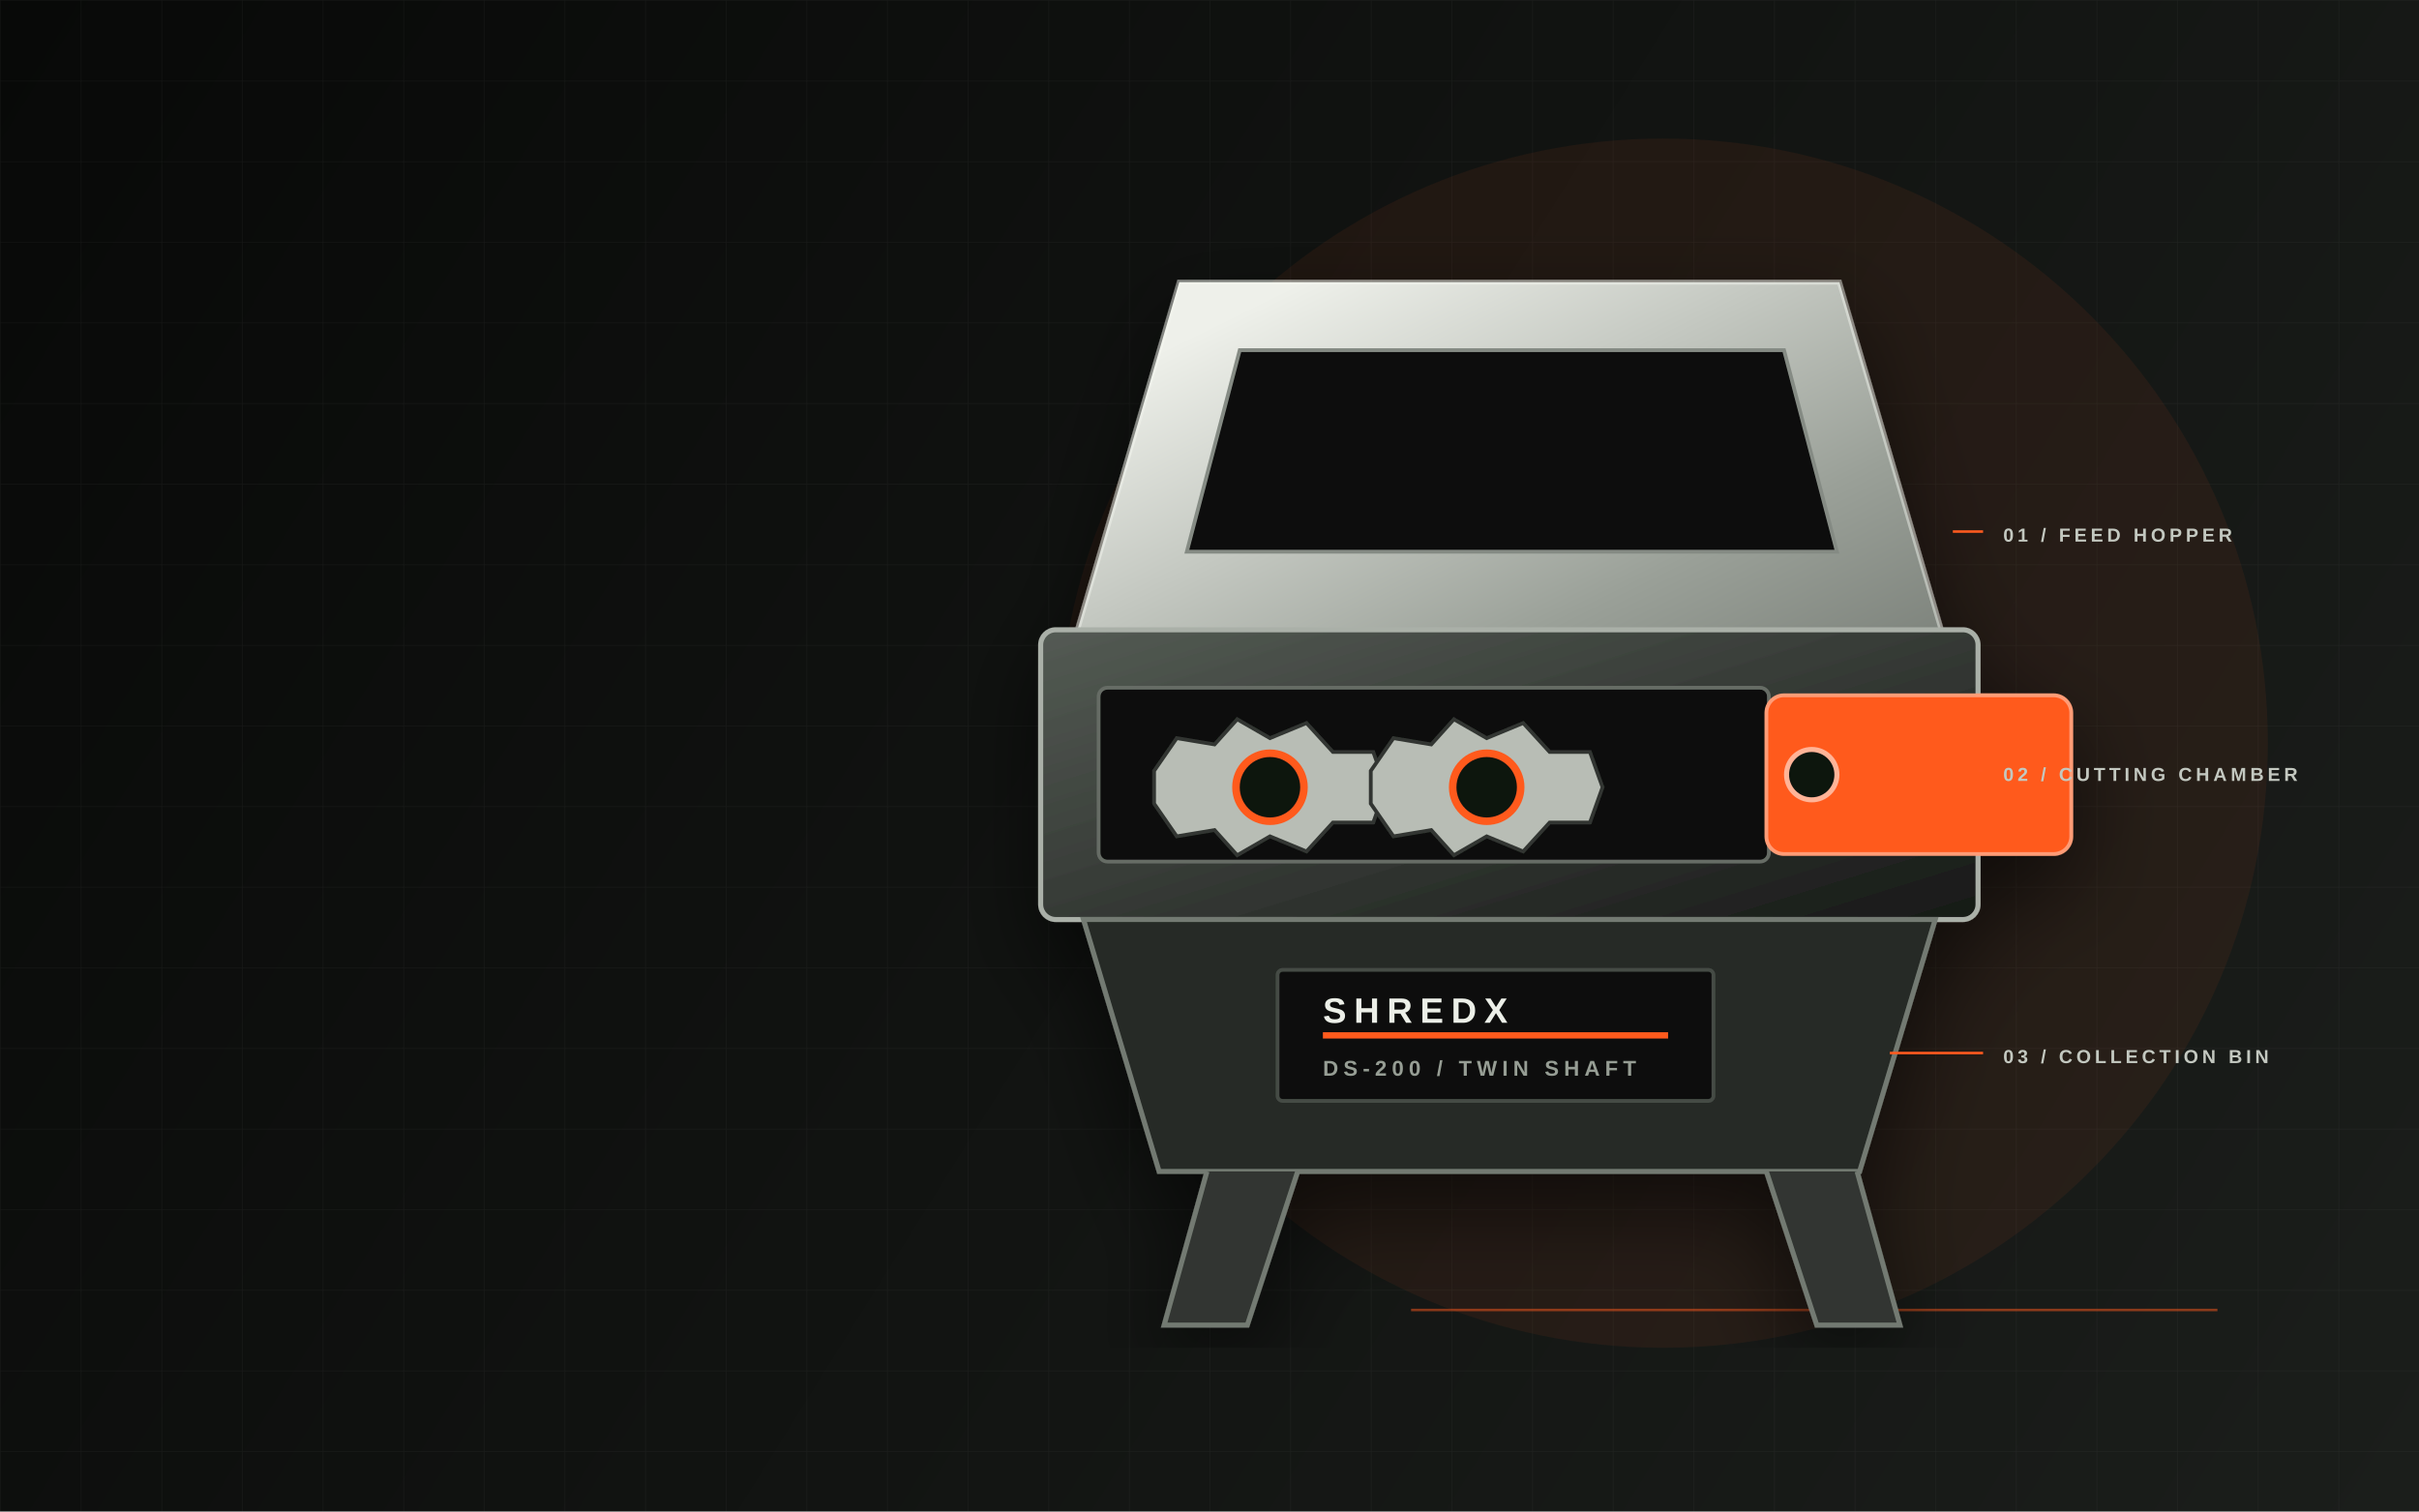
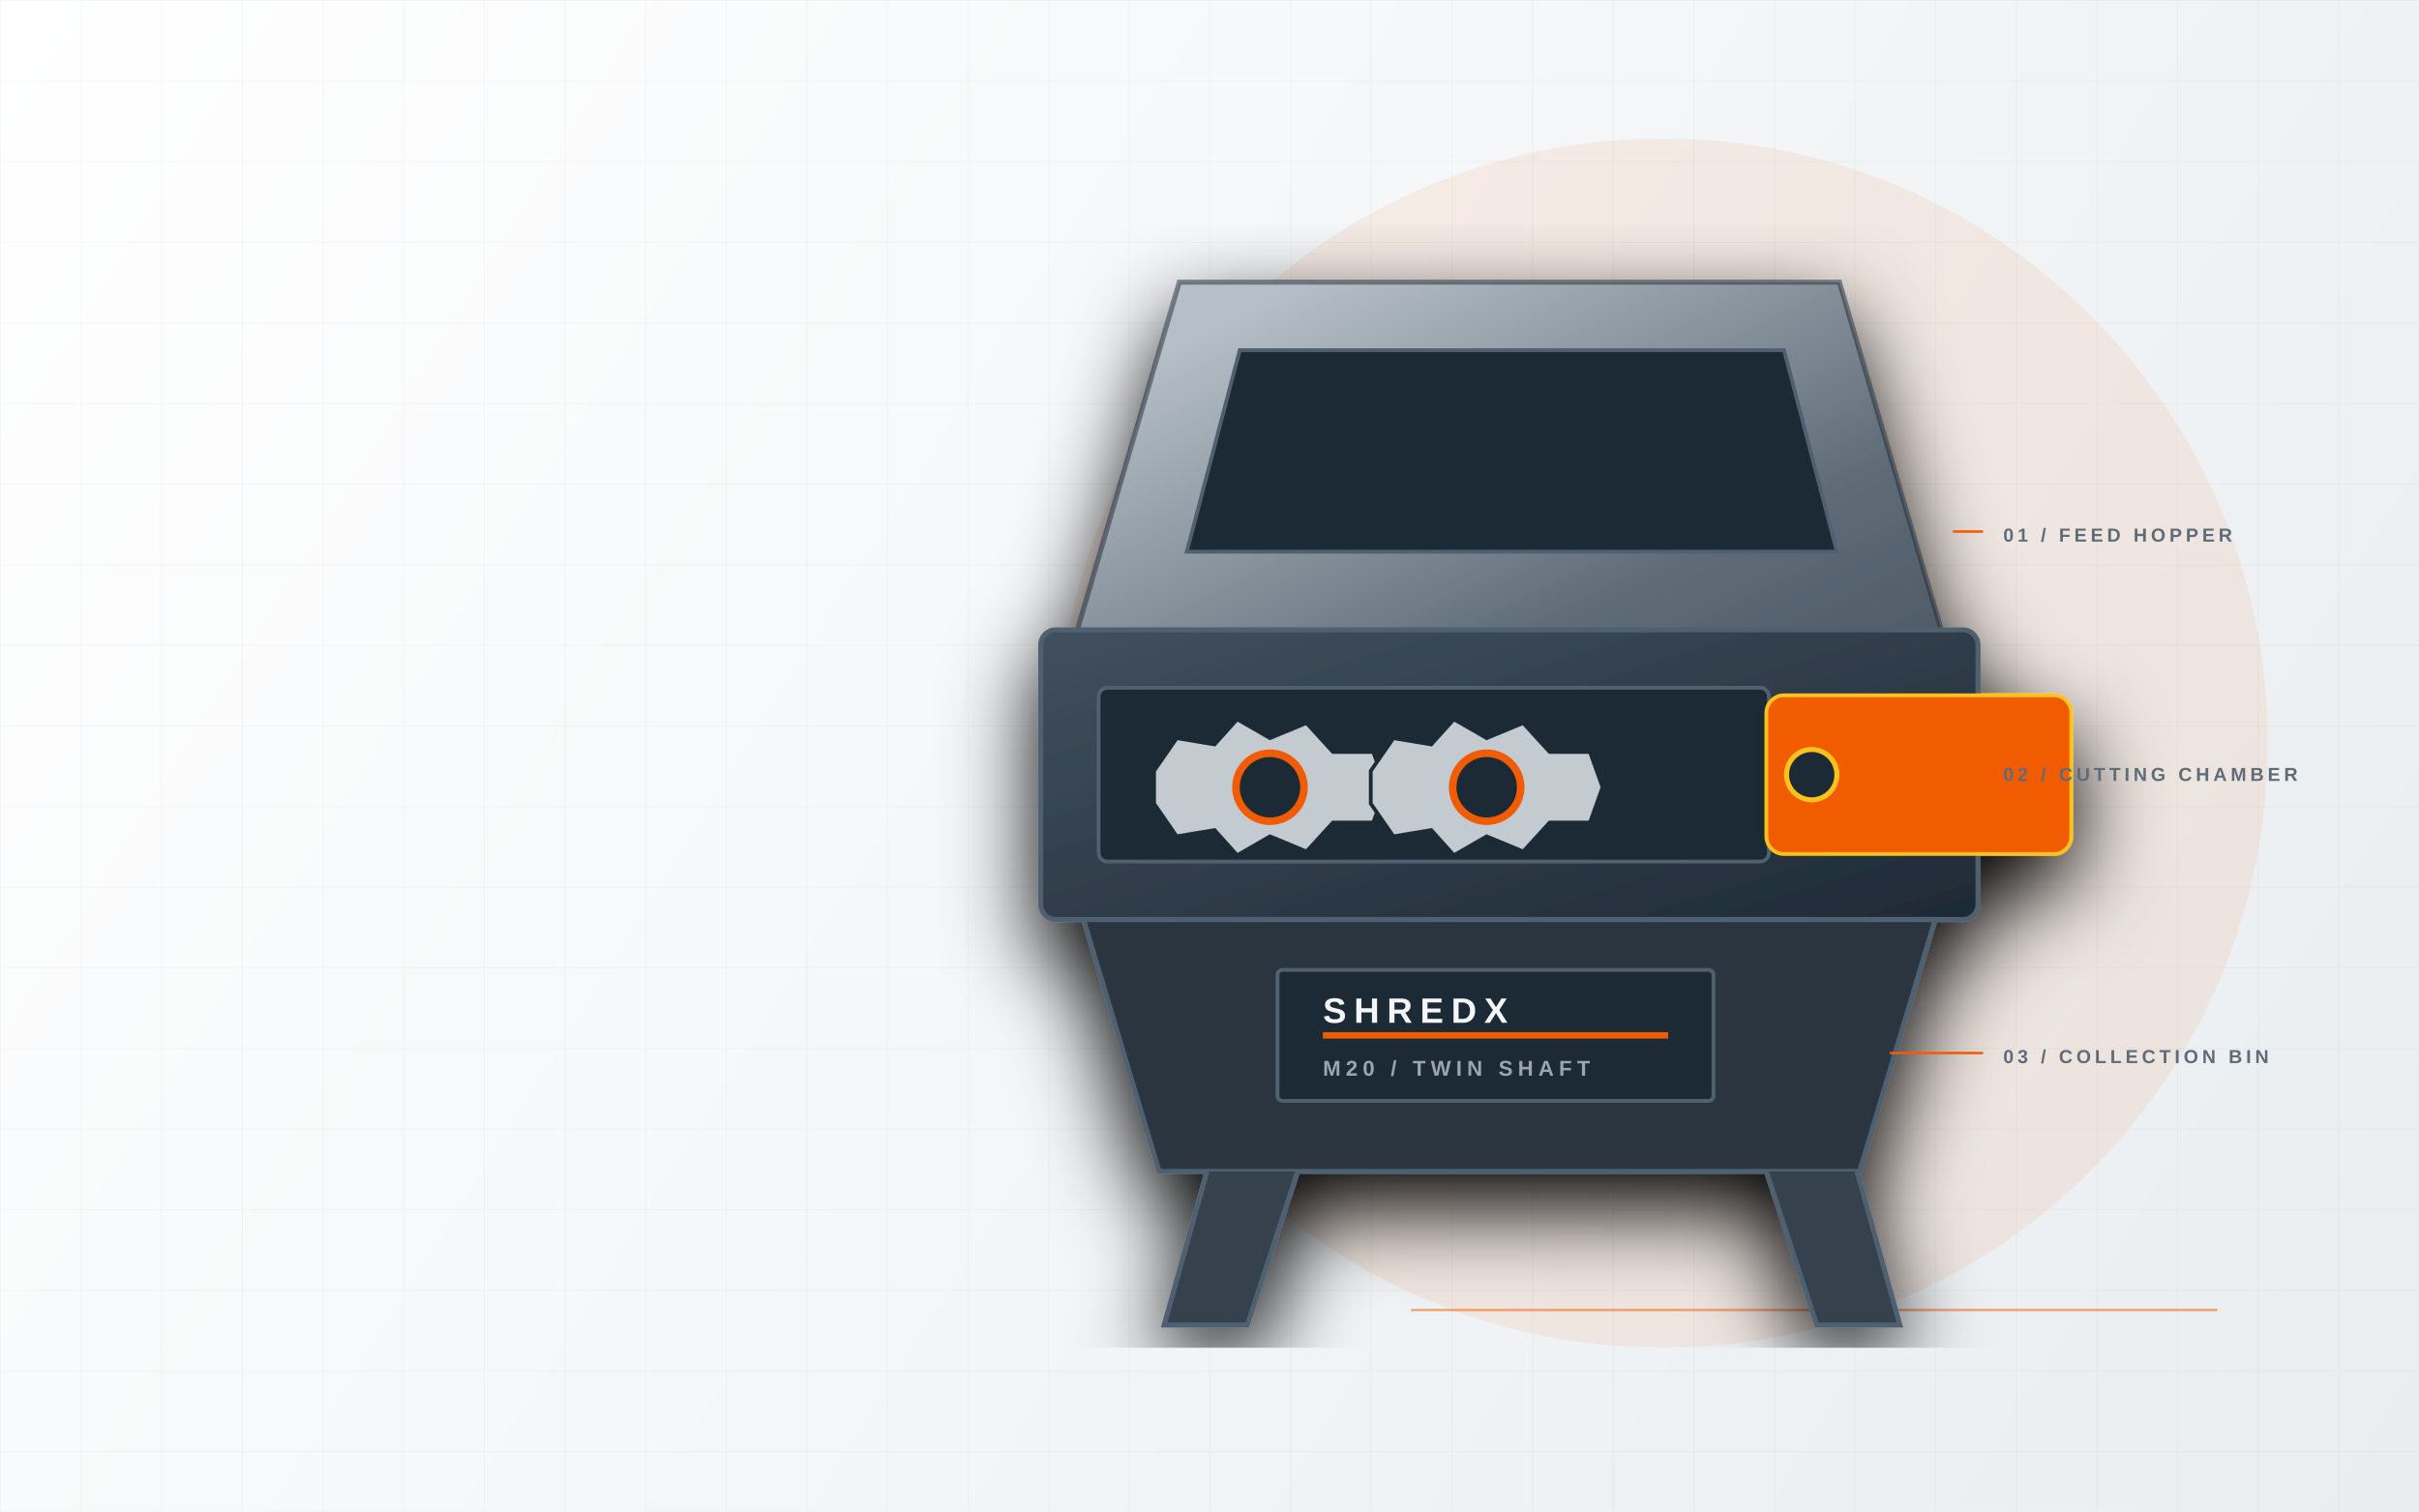
<svg xmlns="http://www.w3.org/2000/svg" width="1920" height="1200" viewBox="0 0 1920 1200" fill="none">
  <defs>
    <linearGradient id="bg" x1="0" y1="0" x2="1920" y2="1200" gradientUnits="userSpaceOnUse">
-       <stop stop-color="#080908" />
-       <stop offset="1" stop-color="#1B1E1B" />
+       <stop stop-color="#FFFFFF" />
+       <stop offset="1" stop-color="#E9EDF0" />
    </linearGradient>
    <linearGradient id="steel" x1="1040" y1="220" x2="1390" y2="930" gradientUnits="userSpaceOnUse">
-       <stop stop-color="#EEF0EA" />
-       <stop offset="0.42" stop-color="#9AA098" />
-       <stop offset="1" stop-color="#424742" />
+       <stop stop-color="#B6BFC7" />
+       <stop offset="0.42" stop-color="#5F6C78" />
+       <stop offset="1" stop-color="#2B3640" />
    </linearGradient>
    <linearGradient id="darkSteel" x1="0" y1="0" x2="1" y2="1">
-       <stop stop-color="#545B54" />
-       <stop offset="1" stop-color="#171917" />
+       <stop stop-color="#41505E" />
+       <stop offset="1" stop-color="#1E2A36" />
    </linearGradient>
    <filter id="shadow" x="690" y="150" width="1050" height="920" filterUnits="userSpaceOnUse">
      <feGaussianBlur in="SourceAlpha" stdDeviation="35" />
      <feOffset dy="28" />
-       <feColorMatrix values="0 0 0 0 0 0 0 0 0 0 0 0 0 0 0 0 0 0 .58 0" />
+       <feColorMatrix values="0 0 0 0 .12 0 0 0 .16 0 0 0 .21 0 0 0 .4 0" />
      <feBlend in="SourceGraphic" />
    </filter>
    <pattern id="grid" width="64" height="64" patternUnits="userSpaceOnUse">
-       <path d="M64 0H0V64" stroke="white" stroke-opacity=".045" />
+       <path d="M64 0H0V64" stroke="#1E2A36" stroke-opacity=".05" />
    </pattern>
  </defs>
  <rect width="1920" height="1200" fill="url(#bg)" />
  <rect width="1920" height="1200" fill="url(#grid)" />
-   <circle cx="1320" cy="590" r="480" fill="#FF5A1F" fill-opacity=".07" />
-   <path d="M1120 1040H1760" stroke="#FF5A1F" stroke-opacity=".5" stroke-width="2" />
+   <circle cx="1320" cy="590" r="480" fill="#F25C05" fill-opacity=".08" />
+   <path d="M1120 1040H1760" stroke="#F25C05" stroke-opacity=".5" stroke-width="2" />
  <g filter="url(#shadow)">
-     <path d="M936 224H1460L1542 504H854L936 224Z" fill="url(#steel)" stroke="#F7F8F3" stroke-opacity=".45" stroke-width="4" />
-     <path d="M984 278H1416L1458 438H942L984 278Z" fill="#0A0B0A" stroke="#858B84" stroke-width="3" />
-     <rect x="826" y="500" width="744" height="230" rx="12" fill="url(#darkSteel)" stroke="#AAB0A8" stroke-width="4" />
-     <rect x="872" y="546" width="532" height="138" rx="7" fill="#0A0B0A" stroke="#666C65" stroke-width="3" />
+     <path d="M936 224H1460L1542 504H854L936 224Z" fill="url(#steel)" stroke="#1E2A36" stroke-opacity=".5" stroke-width="4" />
+     <path d="M984 278H1416L1458 438H942L984 278Z" fill="#1E2A36" stroke="#506170" stroke-width="3" />
+     <rect x="826" y="500" width="744" height="230" rx="12" fill="url(#darkSteel)" stroke="#506170" stroke-width="4" />
+     <rect x="872" y="546" width="532" height="138" rx="7" fill="#1E2A36" stroke="#506170" stroke-width="3" />
    <g transform="translate(916 571)">
-       <g fill="#B8BDB5" stroke="#313531" stroke-width="3">
+       <g fill="#C3CAD0" stroke="#1E2A36" stroke-width="3">
        <path d="M0 41L18 15L48 20L66 0L92 15L121 3L142 26L174 26L184 54L174 82L142 82L121 105L92 93L66 108L48 88L18 93L0 67Z" />
        <path d="M172 41L190 15L220 20L238 0L264 15L293 3L314 26L346 26L356 54L346 82L314 82L293 105L264 93L238 108L220 88L190 93L172 67Z" />
      </g>
-       <circle cx="92" cy="54" r="27" fill="#111311" stroke="#FF5A1F" stroke-width="6" />
-       <circle cx="264" cy="54" r="27" fill="#111311" stroke="#FF5A1F" stroke-width="6" />
+       <circle cx="92" cy="54" r="27" fill="#1E2A36" stroke="#F25C05" stroke-width="6" />
+       <circle cx="264" cy="54" r="27" fill="#1E2A36" stroke="#F25C05" stroke-width="6" />
    </g>
-     <rect x="1402" y="552" width="242" height="126" rx="14" fill="#FF5A1F" stroke="#FF9C76" stroke-width="3" />
-     <circle cx="1438" cy="615" r="20" fill="#111311" stroke="#FFB497" stroke-width="4" />
-     <path d="M860 730H1536L1476 930H920L860 730Z" fill="#252925" stroke="#737A72" stroke-width="4" />
-     <path d="M958 930L924 1052H990L1030 930M1402 930L1442 1052H1508L1474 930" fill="#303530" stroke="#737A72" stroke-width="4" />
-     <rect x="1014" y="770" width="346" height="104" rx="4" fill="#0D0F0D" stroke="#454B45" stroke-width="3" />
-     <path d="M1050 822H1324" stroke="#FF5A1F" stroke-width="5" />
-     <text x="1050" y="812" fill="#ECEFE8" font-family="Arial, sans-serif" font-weight="700" font-size="28" letter-spacing="6">SHREDX</text>
-     <text x="1050" y="854" fill="#969D94" font-family="Arial, sans-serif" font-weight="700" font-size="17" letter-spacing="4">DS-200 / TWIN SHAFT</text>
+     <rect x="1402" y="552" width="242" height="126" rx="14" fill="#F25C05" stroke="#FFC21A" stroke-width="3" />
+     <circle cx="1438" cy="615" r="20" fill="#1E2A36" stroke="#FFC21A" stroke-width="4" />
+     <path d="M860 730H1536L1476 930H920L860 730Z" fill="#2B3640" stroke="#506170" stroke-width="4" />
+     <path d="M958 930L924 1052H990L1030 930M1402 930L1442 1052H1508L1474 930" fill="#34424E" stroke="#506170" stroke-width="4" />
+     <rect x="1014" y="770" width="346" height="104" rx="4" fill="#1E2A36" stroke="#506170" stroke-width="3" />
+     <path d="M1050 822H1324" stroke="#F25C05" stroke-width="5" />
+     <text x="1050" y="812" fill="#F3F5F7" font-family="Arial, sans-serif" font-weight="700" font-size="28" letter-spacing="6">SHREDX</text>
+     <text x="1050" y="854" fill="#9AA5AE" font-family="Arial, sans-serif" font-weight="700" font-size="17" letter-spacing="4">M20 / TWIN SHAFT</text>
  </g>
-   <g fill="#C3C8C0" font-family="Arial, sans-serif" font-weight="700" font-size="15" letter-spacing="3">
+   <g fill="#5F6C78" font-family="Arial, sans-serif" font-weight="700" font-size="15" letter-spacing="3">
    <text x="1590" y="430">01 / FEED HOPPER</text>
    <text x="1590" y="620">02 / CUTTING CHAMBER</text>
    <text x="1590" y="844">03 / COLLECTION BIN</text>
  </g>
-   <path d="M1550 422H1574M1570 612H1574M1500 836H1574" stroke="#FF5A1F" stroke-width="2" />
+   <path d="M1550 422H1574M1570 612H1574M1500 836H1574" stroke="#F25C05" stroke-width="2" />
</svg>
